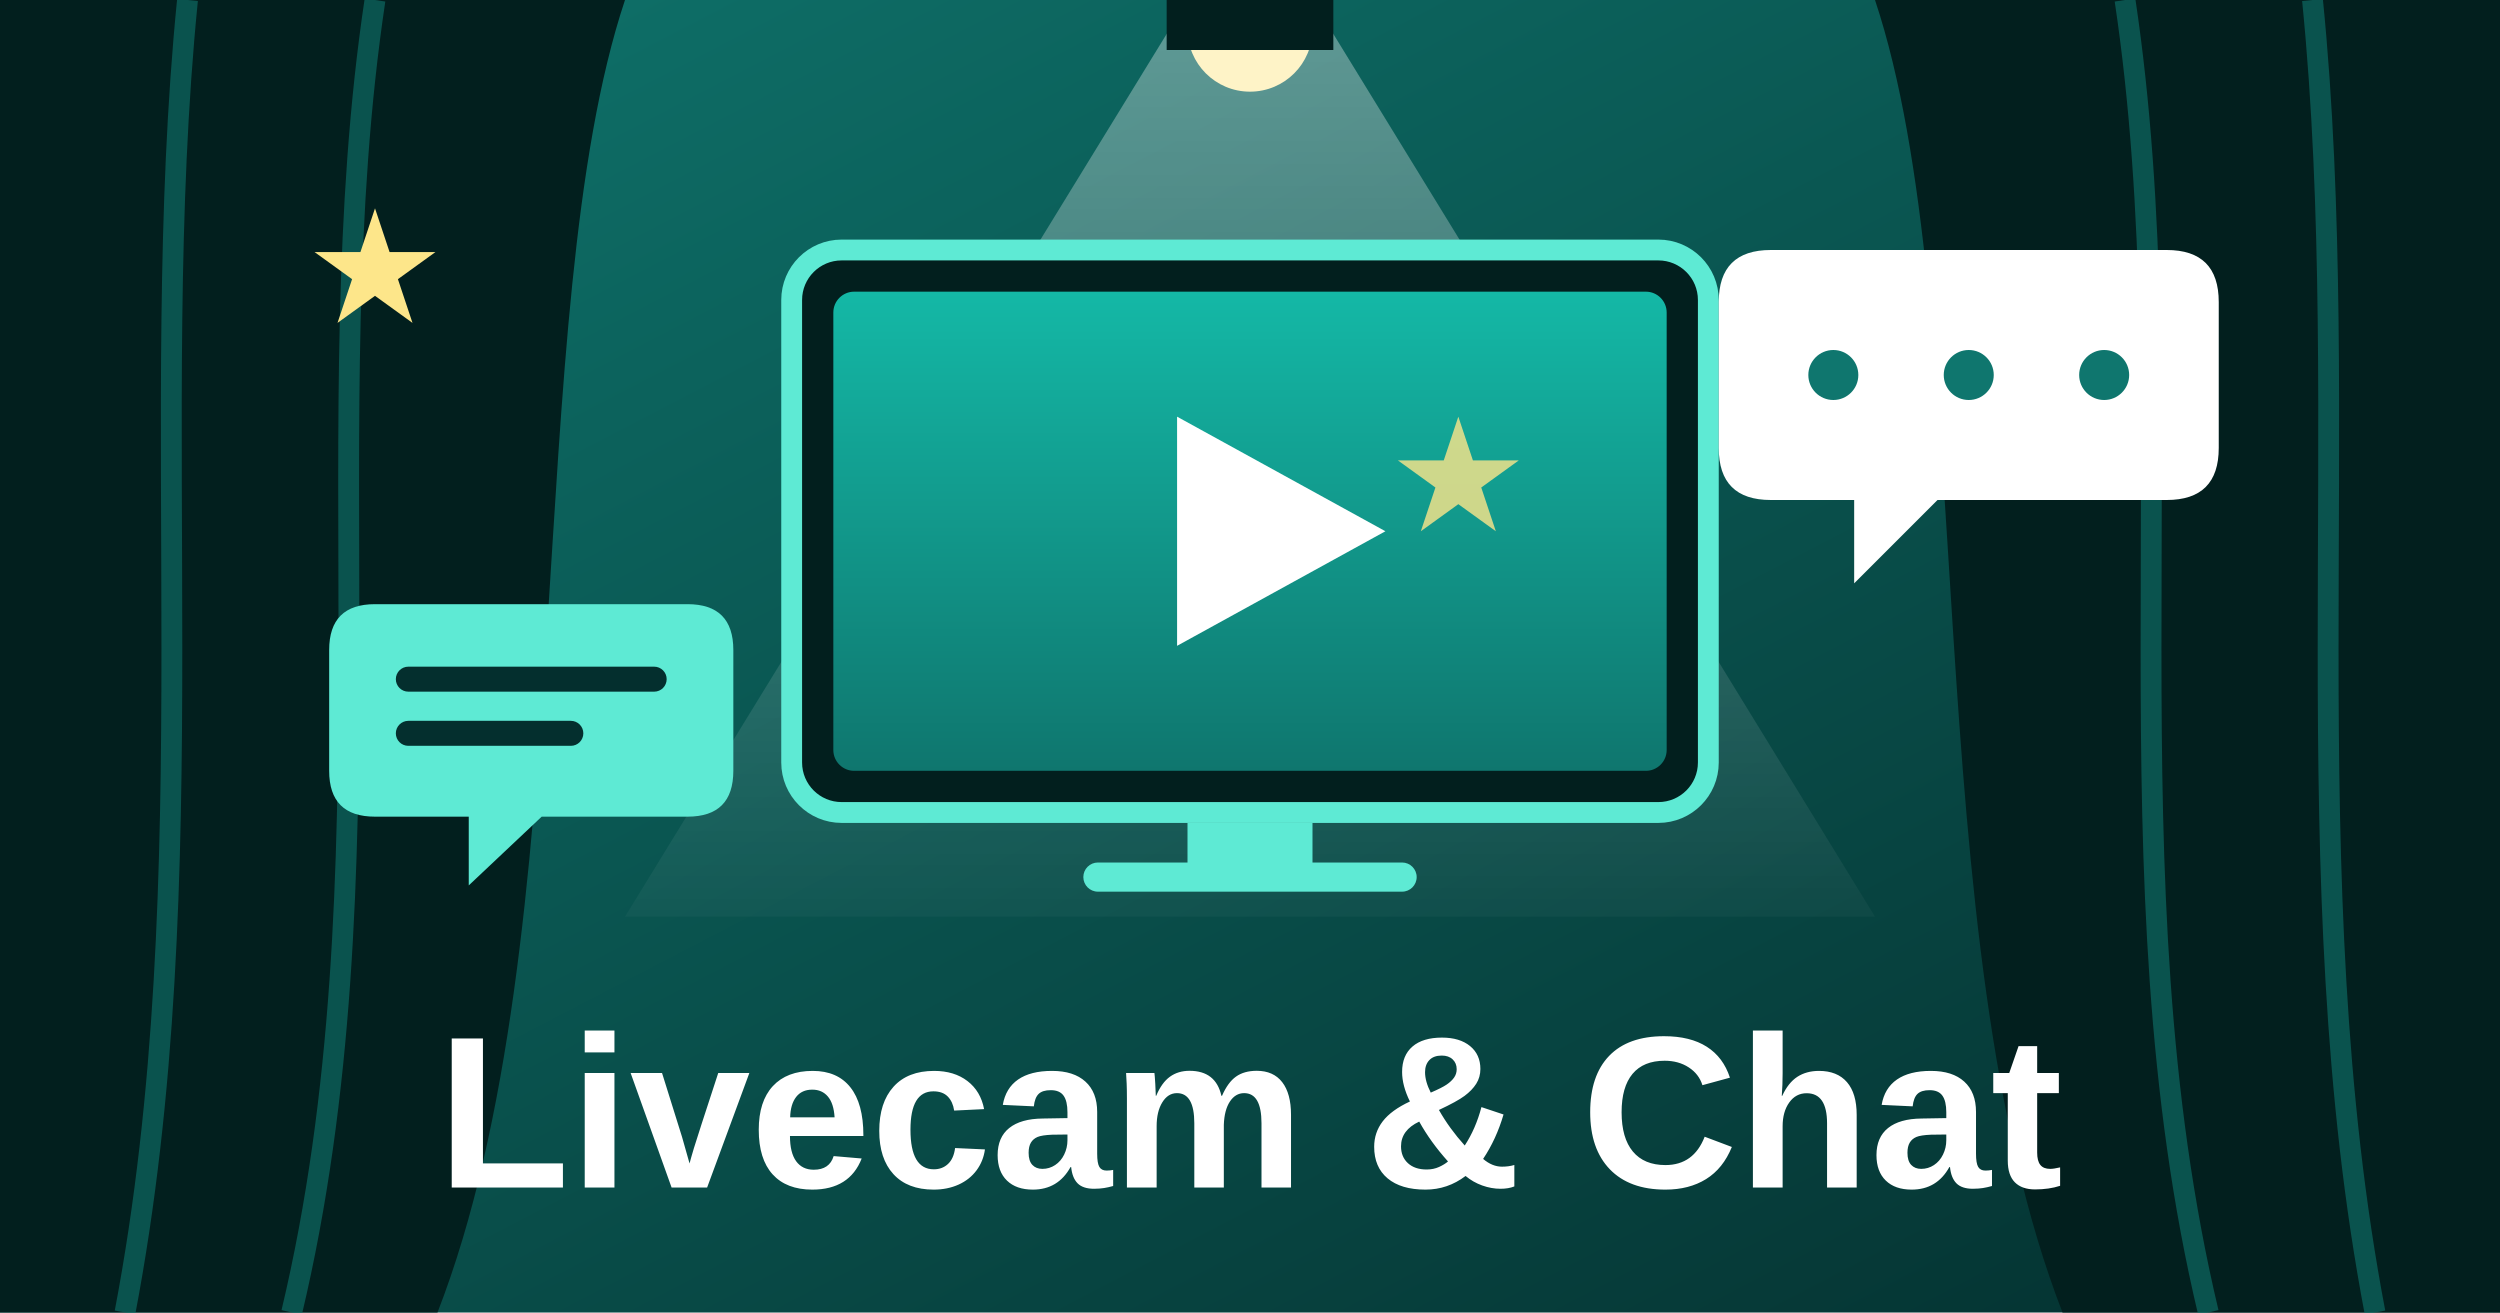
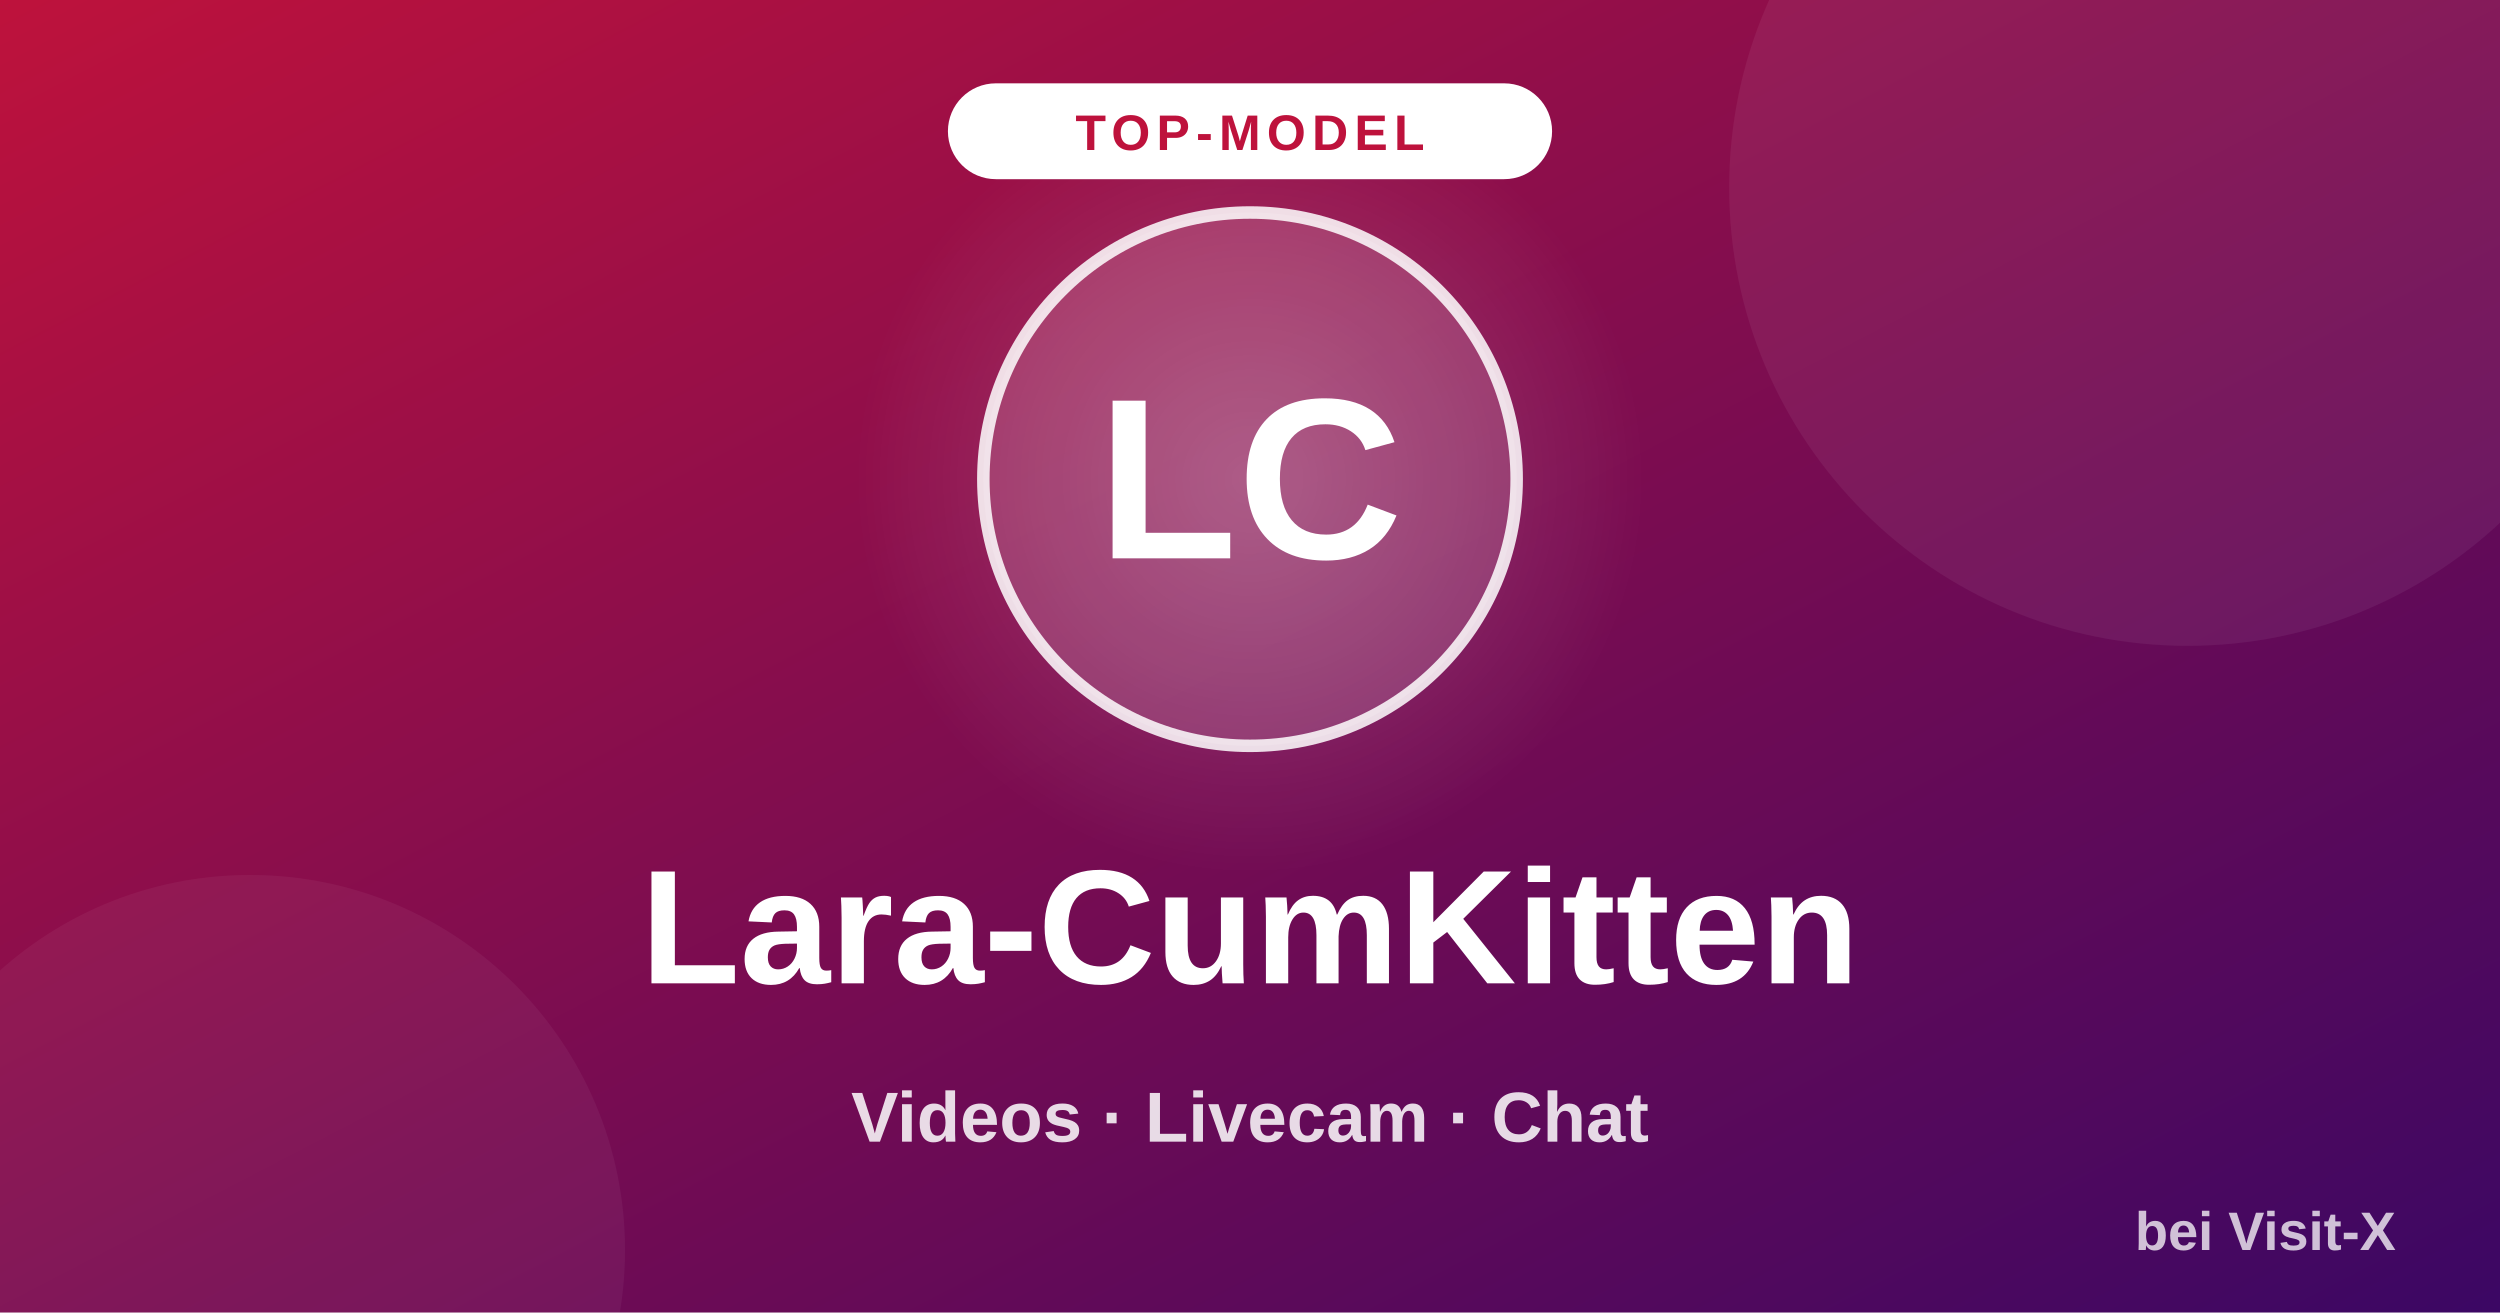
<svg xmlns="http://www.w3.org/2000/svg" viewBox="0 0 1200 630">
  <defs>
-     <linearGradient id="bg" x1="0" y1="0" x2="1" y2="1">
-       <stop offset="0" stop-color="#0f766e" />
-       <stop offset="1" stop-color="#042f2e" />
+     <linearGradient id="mg" x1="0" y1="0" x2="1" y2="1">
+       <stop offset="0" stop-color="#be123c" />
+       <stop offset="1" stop-color="#3b0764" />
    </linearGradient>
-     <linearGradient id="sc" x1="0" y1="0" x2="0" y2="1">
-       <stop offset="0" stop-color="#14b8a6" />
-       <stop offset="1" stop-color="#0f766e" />
-     </linearGradient>
-     <linearGradient id="beam" x1="0" y1="0" x2="0" y2="1">
-       <stop offset="0" stop-color="#ffffff" stop-opacity="0.35" />
-       <stop offset="1" stop-color="#ffffff" stop-opacity="0.03" />
-     </linearGradient>
+     <radialGradient id="mh" cx=".5" cy=".5" r=".5">
+       <stop offset="0" stop-color="#fff" stop-opacity=".22" />
+       <stop offset="1" stop-color="#fff" stop-opacity="0" />
+     </radialGradient>
  </defs>
-   <rect width="1200" height="630" fill="url(#bg)" />
-   <polygon points="570,0 630,0 900,440 300,440" fill="url(#beam)" />
-   <circle cx="600" cy="14" r="30" fill="#fef3c7" />
-   <rect x="560" y="0" width="80" height="24" fill="#021f1e" />
-   <path d="M0 0H300C250 150 280 450 210 630H0Z" fill="#021f1e" />
-   <path d="M1200 0H900C950 150 920 450 990 630H1200Z" fill="#021f1e" />
-   <path d="M90 0C70 200 100 420 60 630M180 0C150 200 190 420 140 630" stroke="#0f766e" stroke-width="10" fill="none" opacity="0.6" />
-   <path d="M1110 0C1130 200 1100 420 1140 630M1020 0C1050 200 1010 420 1060 630" stroke="#0f766e" stroke-width="10" fill="none" opacity="0.6" />
-   <rect x="380" y="120" width="440" height="270" rx="24" fill="#021f1e" stroke="#5eead4" stroke-width="10" />
-   <rect x="400" y="140" width="400" height="230" rx="10" fill="url(#sc)" />
-   <polygon points="565,200 565,310 665,255" fill="#fff" />
-   <rect x="570" y="395" width="60" height="22" fill="#5eead4" />
-   <rect x="520" y="414" width="160" height="14" rx="7" fill="#5eead4" />
-   <path d="M850 120H1040Q1065 120 1065 145V215Q1065 240 1040 240H930L890 280V240H850Q825 240 825 215V145Q825 120 850 120Z" fill="#fff" />
-   <circle cx="880" cy="180" r="12" fill="#0f766e" />
-   <circle cx="945" cy="180" r="12" fill="#0f766e" />
-   <circle cx="1010" cy="180" r="12" fill="#0f766e" />
-   <path d="M180 290H330Q352 290 352 312V370Q352 392 330 392H260L225 425V392H180Q158 392 158 370V312Q158 290 180 290Z" fill="#5eead4" />
-   <rect x="190" y="320" width="130" height="12" rx="6" fill="#042f2e" />
-   <rect x="190" y="346" width="90" height="12" rx="6" fill="#042f2e" />
-   <polygon points="1000,350 1007,371 1029,371 1011,384 1018,405 1000,392 982,405 989,384 971,371 993,371" fill="#fde68a" transform="translate(40,10) scale(1.3)" />
-   <g transform="translate(-820,-250)">
-     <polygon points="1000,350 1007,371 1029,371 1011,384 1018,405 1000,392 982,405 989,384 971,371 993,371" fill="#fde68a" />
-   </g>
-   <g transform="translate(-300,-150)">
-     <polygon points="1000,350 1007,371 1029,371 1011,384 1018,405 1000,392 982,405 989,384 971,371 993,371" fill="#fde68a" opacity="0.8" />
-   </g>
-   <text x="600" y="570" font-family="system-ui,Arial,sans-serif" font-weight="800" font-size="104" fill="#fff" text-anchor="middle">Livecam &amp; Chat</text>
+   <rect width="1200" height="630" fill="url(#mg)" />
+   <circle cx="1050" cy="90" r="220" fill="#fff" fill-opacity=".06" />
+   <circle cx="120" cy="600" r="180" fill="#fff" fill-opacity=".05" />
+   <circle cx="600" cy="230" r="190" fill="url(#mh)" />
+   <circle cx="600" cy="230" r="128" fill="#fff" fill-opacity=".14" stroke="#fff" stroke-opacity=".85" stroke-width="6" />
+   <text x="600" y="268" text-anchor="middle" font-size="110" font-weight="800" fill="#fff" font-family="system-ui,Arial,sans-serif">LC</text>
+   <rect x="455" y="40" width="290" height="46" rx="23" fill="#fff" />
+   <text x="600" y="72" text-anchor="middle" font-size="24" font-weight="800" fill="#be123c" letter-spacing="3" font-family="system-ui,Arial,sans-serif">TOP-MODEL</text>
+   <text x="600" y="472" text-anchor="middle" font-size="78" font-weight="800" fill="#fff" font-family="system-ui,Arial,sans-serif">Lara-CumKitten</text>
+   <text x="600" y="548" text-anchor="middle" font-size="34" font-weight="600" fill="#fff" fill-opacity=".85" font-family="system-ui,Arial,sans-serif">Videos · Livecam · Chat</text>
+   <text x="1150" y="600" text-anchor="end" font-size="26" font-weight="700" fill="#fff" fill-opacity=".75" font-family="system-ui,Arial,sans-serif">bei Visit-X</text>
</svg>
